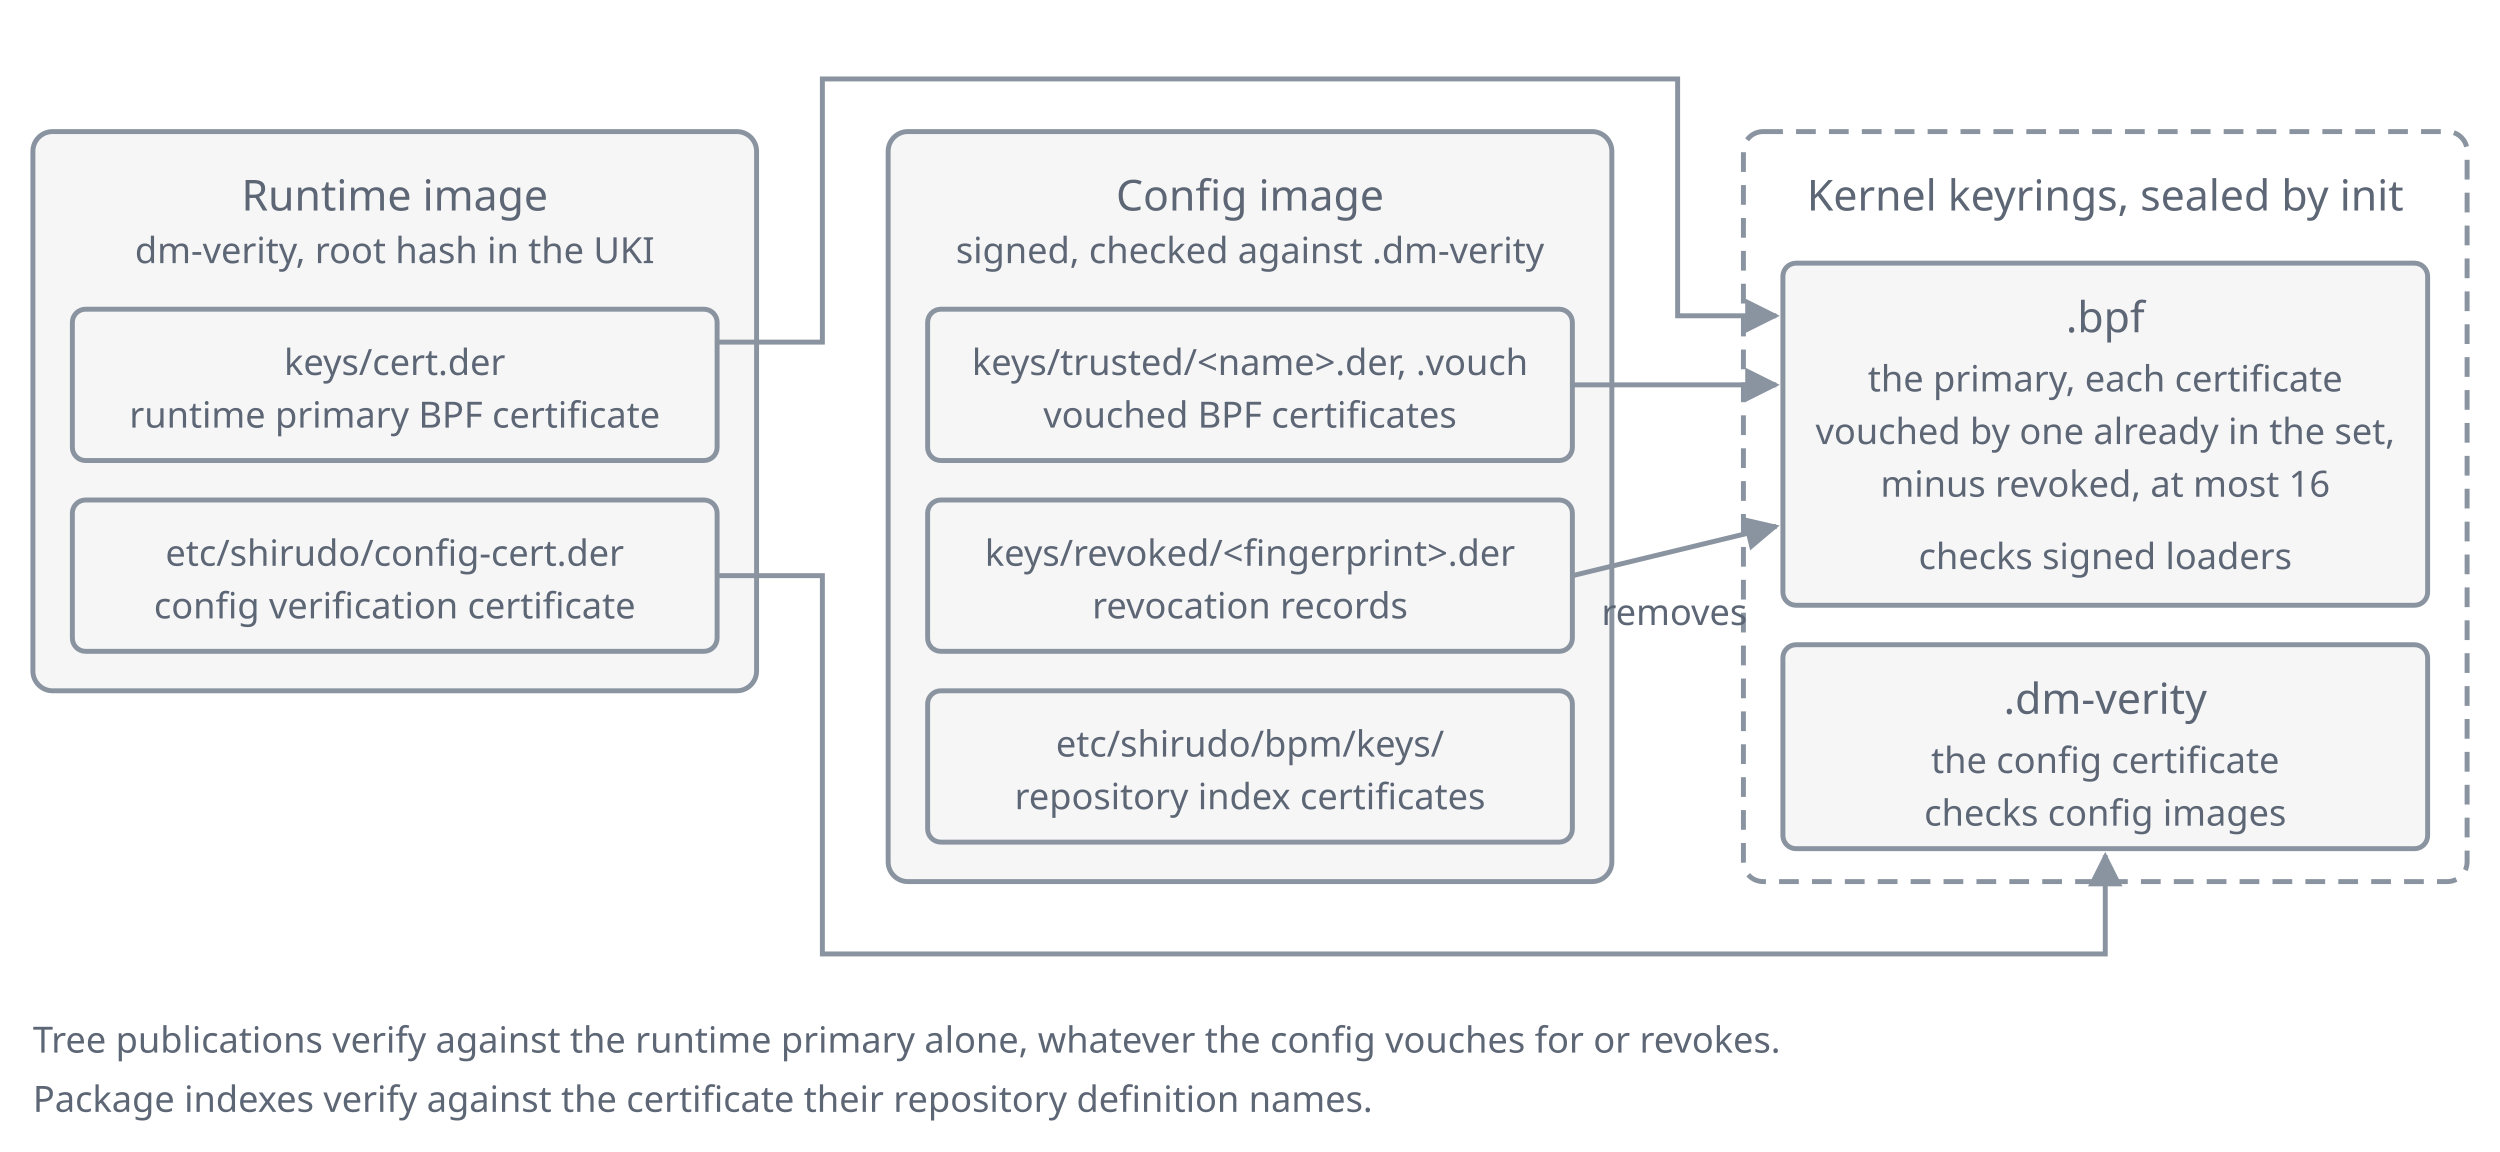
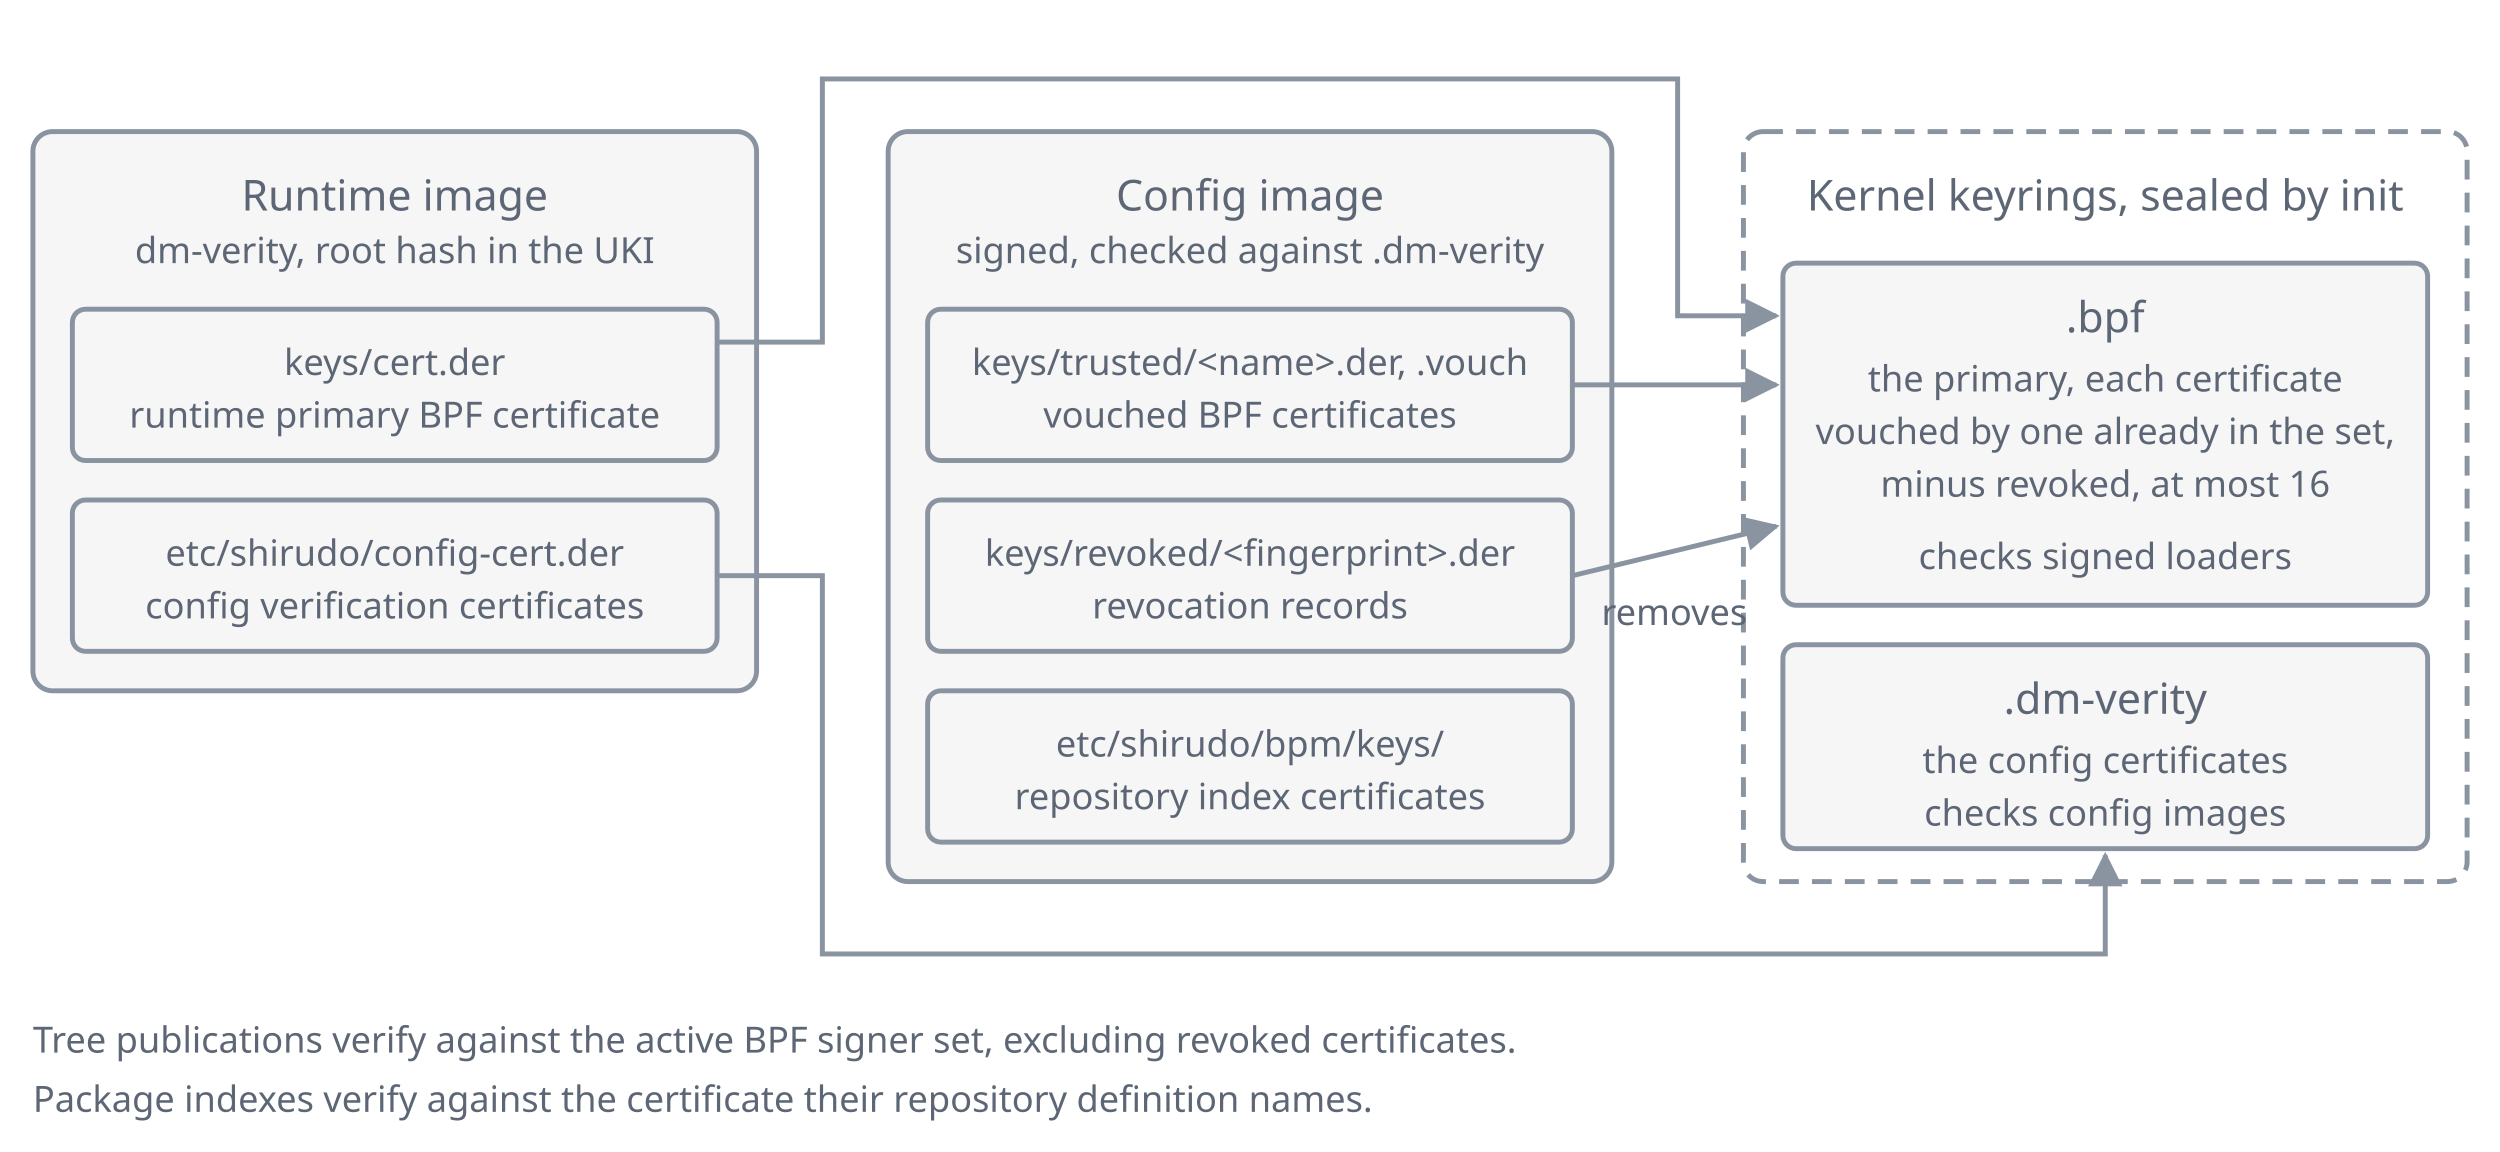
<svg xmlns="http://www.w3.org/2000/svg" viewBox="0 0 760 350" width="760" height="350" font-family="sans-serif" role="img" aria-labelledby="t">
  <style>@media (prefers-color-scheme: dark) { [fill="#5d6675"] { fill: #b4bcc7; } }</style>
  <defs>
    <marker id="arrow" viewBox="0 0 10 10" refX="9" refY="5" markerWidth="7" markerHeight="7" orient="auto-start-reverse">
      <path d="M0,0 L10,5 L0,10 z" fill="#8a93a0" />
    </marker>
  </defs>
  <g fill="none" stroke="#8a93a0" stroke-width="1.5">
    <rect x="10" y="40" width="220" height="170" rx="6" fill="#8a93a0" fill-opacity="0.08" />
    <rect x="22" y="94" width="196" height="46" rx="4" />
    <rect x="22" y="152" width="196" height="46" rx="4" />
    <rect x="270" y="40" width="220" height="228" rx="6" fill="#8a93a0" fill-opacity="0.08" />
    <rect x="282" y="94" width="196" height="46" rx="4" />
    <rect x="282" y="152" width="196" height="46" rx="4" />
    <rect x="282" y="210" width="196" height="46" rx="4" />
    <rect x="530" y="40" width="220" height="228" rx="6" stroke-dasharray="6 4" />
    <rect x="542" y="80" width="196" height="104" rx="4" fill="#8a93a0" fill-opacity="0.08" />
    <rect x="542" y="196" width="196" height="62" rx="4" fill="#8a93a0" fill-opacity="0.08" />
    <path d="M218,104 L250,104 L250,24 L510,24 L510,96 L540,96" marker-end="url(#arrow)" />
    <line x1="478" y1="117" x2="540" y2="117" marker-end="url(#arrow)" />
    <line x1="478" y1="175" x2="540" y2="160" marker-end="url(#arrow)" />
    <path d="M218,175 L250,175 L250,290 L640,290 L640,260" marker-end="url(#arrow)" />
  </g>
  <g fill="#5d6675" font-size="11">
    <g text-anchor="middle">
      <text x="120" y="64" font-size="13">Runtime image</text>
      <text x="120" y="80">dm-verity, root hash in the UKI</text>
      <text x="120" y="114">keys/cert.der</text>
      <text x="120" y="130">runtime primary BPF certificate</text>
      <text x="120" y="172">etc/shirudo/config-cert.der</text>
-       <text x="120" y="188">config verification certificate</text>
+       <text x="120" y="188">config verification certificates</text>
      <text x="380" y="64" font-size="13">Config image</text>
      <text x="380" y="80">signed, checked against .dm-verity</text>
      <text x="380" y="114">keys/trusted/&lt;name&gt;.der, .vouch</text>
      <text x="380" y="130">vouched BPF certificates</text>
      <text x="380" y="172">keys/revoked/&lt;fingerprint&gt;.der</text>
      <text x="380" y="188">revocation records</text>
      <text x="380" y="230">etc/shirudo/bpm/keys/</text>
      <text x="380" y="246">repository index certificates</text>
      <text x="640" y="64" font-size="13">Kernel keyrings, sealed by init</text>
      <text x="640" y="101" font-size="13">.bpf</text>
      <text x="640" y="119">the primary, each certificate</text>
      <text x="640" y="135">vouched by one already in the set,</text>
      <text x="640" y="151">minus revoked, at most 16</text>
      <text x="640" y="173">checks signed loaders</text>
      <text x="640" y="217" font-size="13">.dm-verity</text>
-       <text x="640" y="235">the config certificate</text>
+       <text x="640" y="235">the config certificates</text>
      <text x="640" y="251">checks config images</text>
      <text x="509" y="190">removes</text>
    </g>
-     <text x="10" y="320">Tree publications verify against the runtime primary alone, whatever the config vouches for or revokes.</text>
+     <text x="10" y="320">Tree publications verify against the active BPF signer set, excluding revoked certificates.</text>
    <text x="10" y="338">Package indexes verify against the certificate their repository definition names.</text>
  </g>
</svg>
